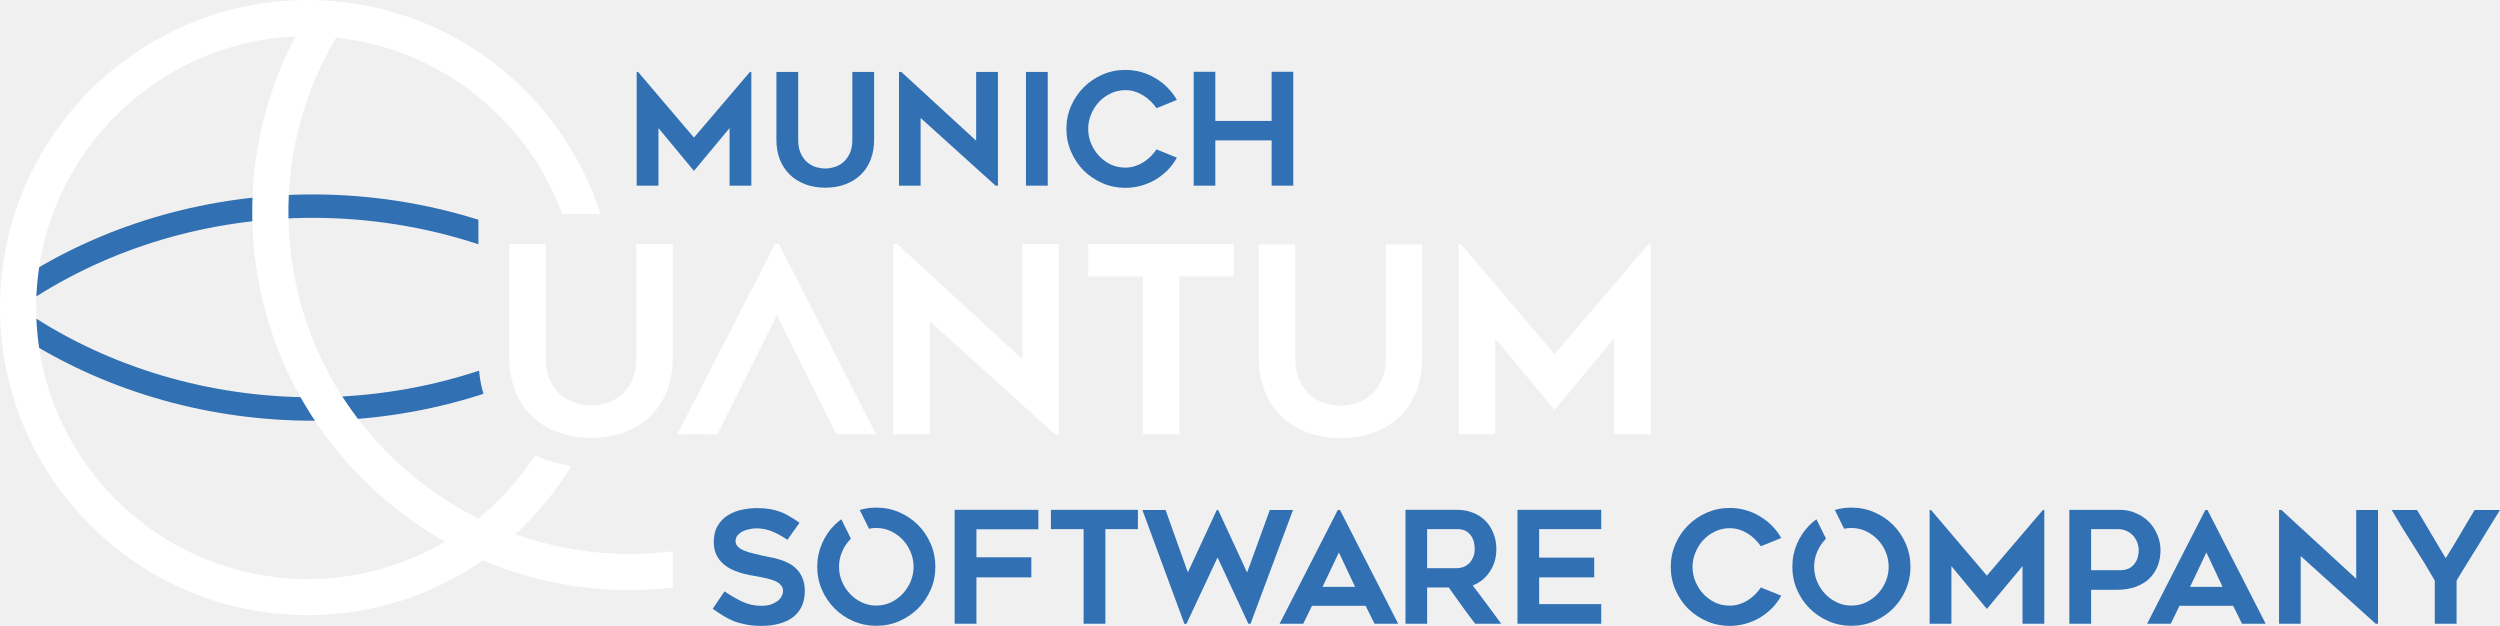
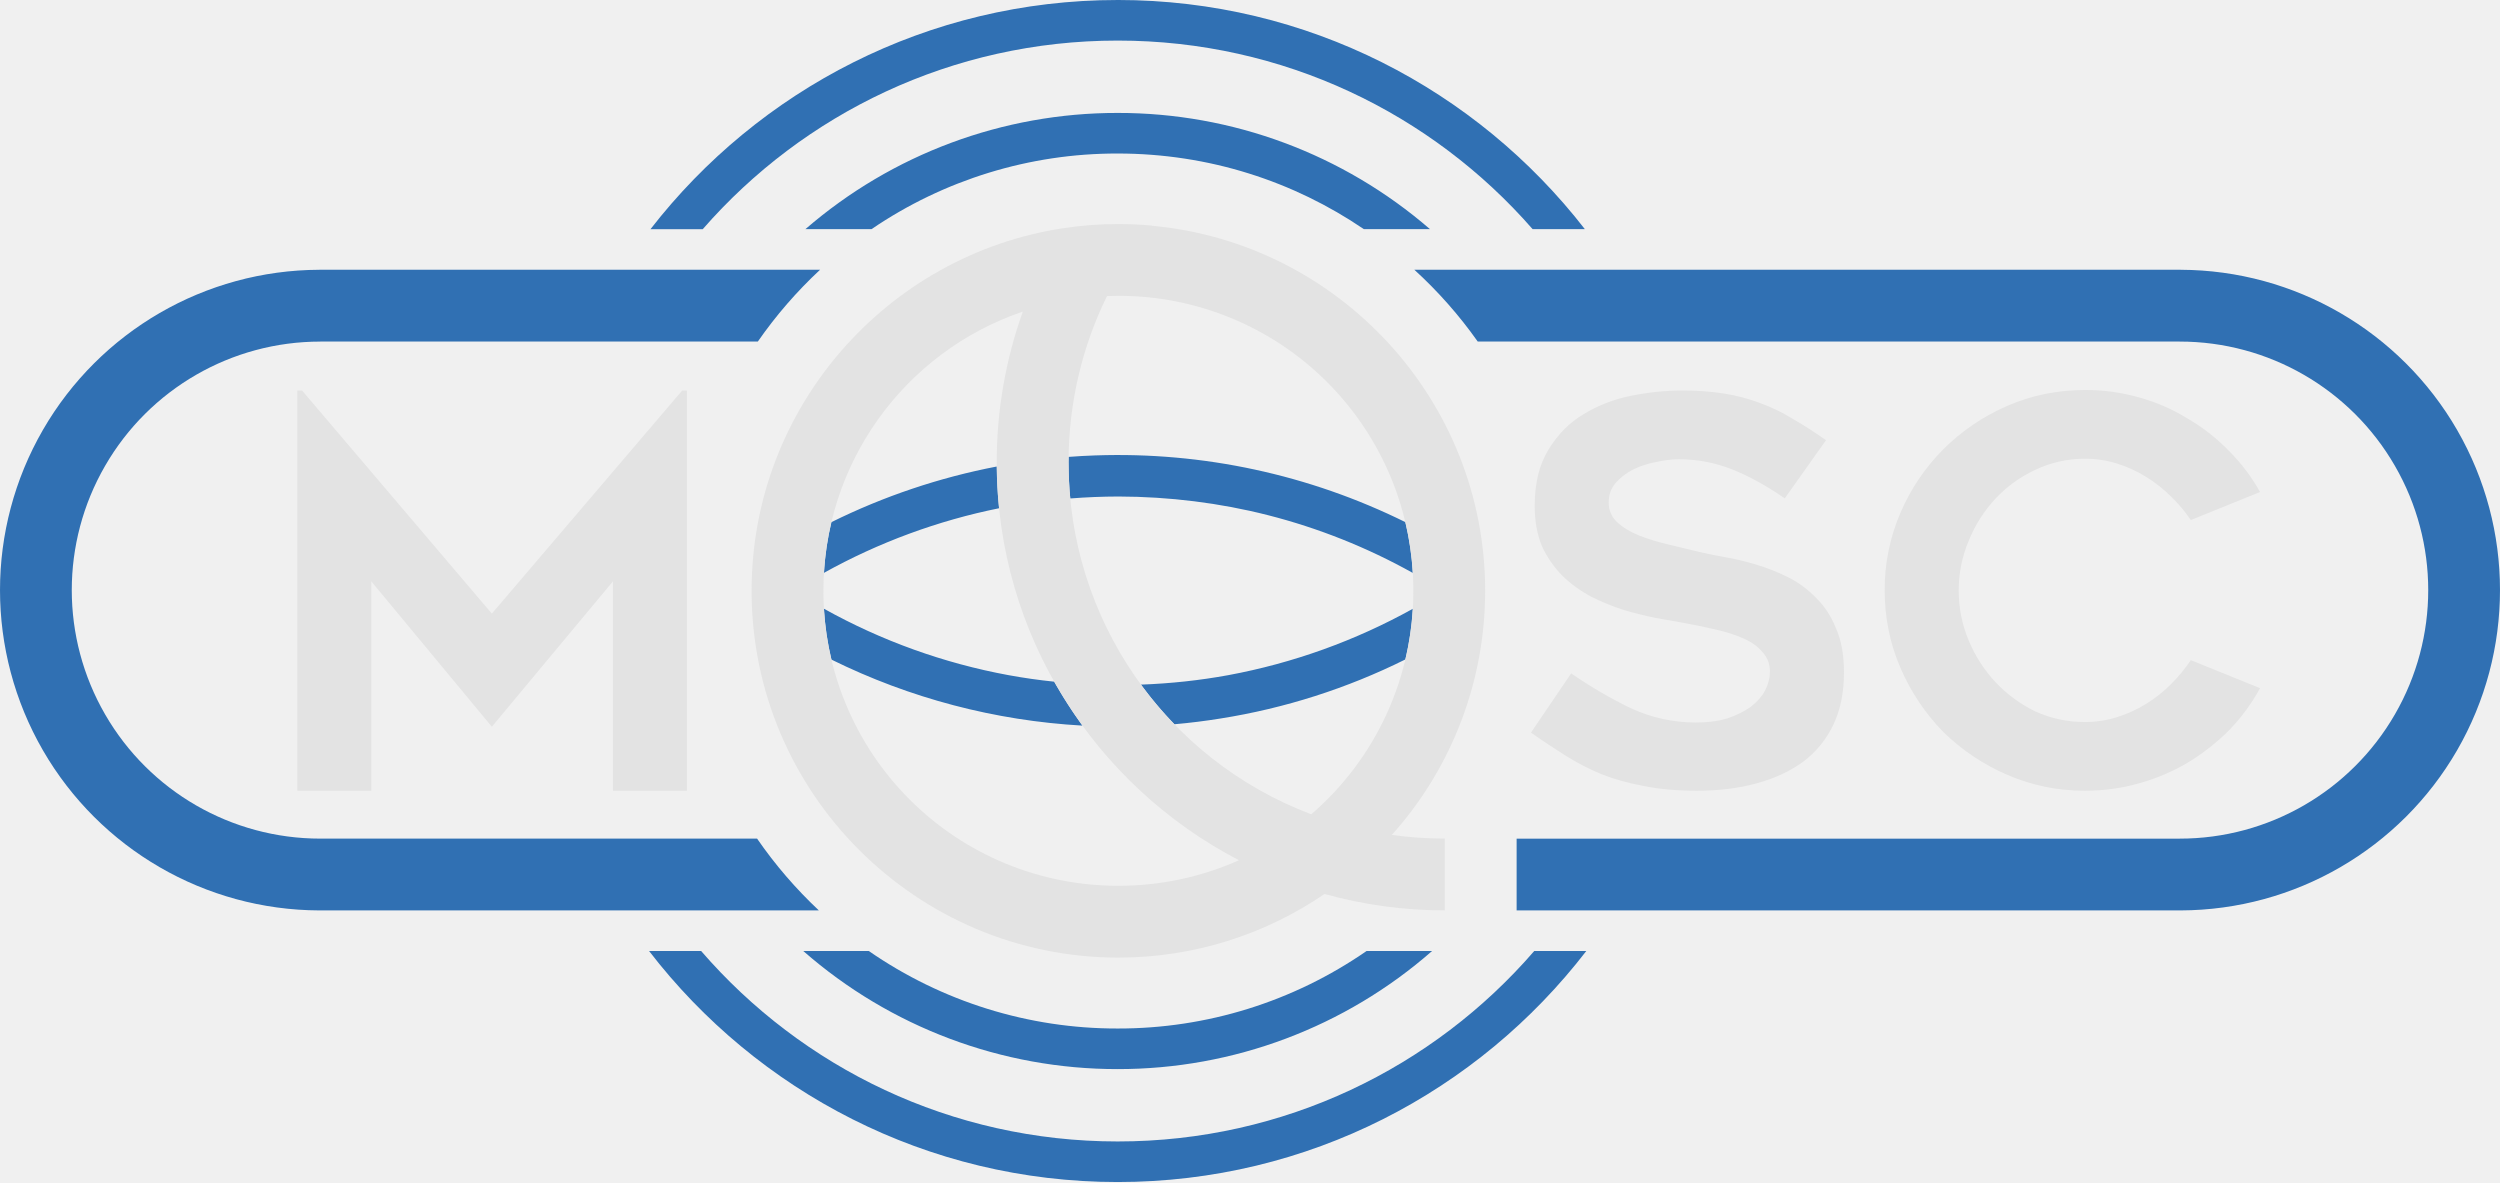
- <svg xmlns="http://www.w3.org/2000/svg" version="1.1" viewBox="0 0 690.98 172.99" xml:space="preserve">
-   <defs>
-     <clipPath id="b">
-       <path transform="translate(-690.12 -252.86)" d="M 0,821.859 H 1461.753 V 0 H 0 Z" />
-     </clipPath>
-     <clipPath id="a">
-       <path transform="translate(-690.12 -252.86)" d="M 0,821.859 H 1461.753 V 0 H 0 Z" />
-     </clipPath>
-   </defs>
-   <style type="text/css">
- .st0{fill:#3070b3;}
- .st1{fill:#FFF;}
- </style>
-   <g transform="translate(-11.864 -4.9993)">
-     <path class="st0" d="m144.09 65.729c-14.6-4.58-30.08-6.99-45.79-6.99-28.22 0-55.73 7.74-78.7 21.97v7.72c22.6-15 50.25-23.22 78.7-23.22 15.74 0 31.25 2.52 45.79 7.3z" />
-     <path class="st0" d="m144.27 107.45c-14.59 4.82-30.15 7.36-45.96 7.36-28.45 0-56.1-8.21-78.7-23.22v7.72c22.96 14.23 50.47 21.97 78.7 21.97 16.21 0 32.17-2.56 47.18-7.43-0.61-2.01-1.01-4.15-1.22-6.4z" />
-     <path class="st1" d="m175.23 126c-3.41 0-6.5-0.53-9.28-1.58s-5.16-2.54-7.12-4.46c-1.97-1.92-3.49-4.24-4.57-6.98-1.08-2.73-1.62-5.78-1.62-9.14v-31.37h10.07v31.32c0 2.63 0.43 4.81 1.3 6.54 0.86 1.72 1.93 3.09 3.2 4.09 1.27 1.01 2.64 1.7 4.1 2.08s2.77 0.58 3.92 0.58 2.46-0.19 3.92-0.58c1.46-0.38 2.83-1.08 4.1-2.08s2.34-2.37 3.2-4.09 1.3-3.9 1.3-6.54v-31.32h10.07v31.37c0 3.36-0.53 6.4-1.58 9.14-1.05 2.73-2.57 5.06-4.53 6.98-1.97 1.92-4.34 3.41-7.12 4.46-2.79 1.05-5.9 1.58-9.36 1.58z" />
-     <path class="st1" d="m382.37 126.07c-3.41 0-6.5-0.53-9.28-1.58s-5.16-2.54-7.12-4.46c-1.97-1.92-3.49-4.25-4.57-6.98s-1.62-5.78-1.62-9.14v-31.37h10.07v31.32c0 2.63 0.43 4.81 1.3 6.54 0.86 1.72 1.93 3.09 3.2 4.09 1.27 1.01 2.64 1.7 4.1 2.08s2.77 0.57 3.92 0.57 2.46-0.19 3.92-0.57 2.83-1.08 4.1-2.08c1.27-1.01 2.34-2.37 3.2-4.09s1.3-3.9 1.3-6.54v-31.32h10.07v31.37c0 3.36-0.53 6.4-1.58 9.14-1.06 2.73-2.57 5.06-4.53 6.98-1.97 1.92-4.34 3.41-7.12 4.46s-5.91 1.58-9.36 1.58z" />
-     <path class="st1" d="m199.02 125.1 27.08-52.71h1.04l26.85 52.64h-10.96l-16.43-32.92-16.48 32.96c0.01 0-11.1-0.1-11.1 0.03z" />
-     <path class="st1" d="m162.31 131.92c-0.88-0.33-1.72-0.7-2.53-1.1-13.39 20.57-36.57 34.22-62.9 34.22-41.37 0-75.02-33.66-75.02-75.02 0-41.36 33.66-75.02 75.02-75.02 32.27 0 59.82 20.5 70.38 49.15h10.58c-10.98-34.26-43.1-59.15-80.96-59.15-46.88 0-85.02 38.14-85.02 85.02 0 46.88 38.14 85.02 85.02 85.02 30.87 0 57.94-16.54 72.84-41.21-0.31-0.06-0.61-0.14-0.91-0.21-2.29-0.36-4.46-0.92-6.5-1.7z" />
-     <polygon class="st1" transform="translate(-50.666 -101.28)" points="310.52 173.75 309.44 173.75 309.44 226.31 319.51 226.31 319.51 195.04 354.08 226.31 355.2 226.31 355.2 173.75 345.13 173.75 345.13 205.55" />
-     <polygon class="st1" transform="translate(-50.666 -101.28)" points="378.43 226.31 388.5 226.31 388.5 182.67 403.54 182.67 403.54 173.75 363.32 173.75 363.32 182.67 378.43 182.67" />
-     <polygon class="st1" transform="translate(-50.666 -101.28)" points="465.71 226.31 475.78 226.31 475.78 199.79 492.19 219.58 508.66 199.79 508.66 226.31 518.74 226.31 518.74 173.82 518.09 173.82 492.19 204.18 466.36 173.82 465.71 173.82" />
-     <path class="st1" d="m197.82 157.37c-2.09 0.26-4.22 0.45-6.33 0.57-25.2 1.45-49.46-7.01-68.3-23.81s-30.02-39.93-31.46-65.14c-1.08-18.91 3.44-37.47 13.09-53.68l-8.59-5.12c-10.67 17.93-15.68 38.45-14.48 59.36 1.6 27.87 13.95 53.45 34.79 72.03 19.31 17.22 43.76 26.51 69.42 26.51 2.03 0 4.07-0.06 6.11-0.18 1.92-0.11 3.84-0.29 5.75-0.5z" />
-   </g>
-   <g transform="translate(-11.864 -4.9993)">
-     <path class="st0" transform="translate(-103.17 7.5072)" d="m806.01 138.45q-1.204 1.978-2.795 4.515-1.548 2.537-3.182 5.203-1.634 2.623-3.225 5.203-1.591 2.537-2.795 4.601v11.911h-6.02v-11.911q-2.795-4.902-5.934-9.761t-5.977-9.761h7.009q1.935 3.225 3.956 6.665t3.956 6.665q0.946-1.505 1.978-3.225t2.064-3.44q1.032-1.763 2.021-3.44 1.032-1.72 1.935-3.225z" />
-     <path class="st0" transform="translate(-103.17 7.5072)" d="m771.65 169.88-20.726-18.705v18.705h-5.977v-31.433h0.645l20.683 19.006v-19.006h6.02v31.433z" />
-     <path class="st0" transform="translate(-103.17 7.5072)" d="m708.48 169.88 16.082-31.433h0.602l16.082 31.433h-6.536l-2.451-4.945h-14.835l-2.408 4.945zm11.868-10.191h8.987l-4.472-9.503z" />
-     <path class="st0" transform="translate(-103.17 7.5072)" d="m701 138.41q2.322 0 4.343 0.903 2.064 0.86 3.569 2.365t2.365 3.569q0.903 2.021 0.903 4.343t-0.774 4.3-2.279 3.483q-1.505 1.462-3.827 2.322-2.279 0.817-5.289 0.817h-7.009v9.374h-6.02v-31.476zm0 16.684q1.333 0 2.322-0.43 0.989-0.473 1.591-1.247 0.645-0.774 0.946-1.763t0.301-2.064-0.387-2.107q-0.387-1.075-1.118-1.892t-1.806-1.333-2.494-0.516h-7.353v11.352z" />
-     <path class="st0" transform="translate(-103.17 7.5072)" d="m680.06 138.45v31.433h-6.02v-15.91l-9.847 11.825-9.804-11.825v15.91h-6.02v-31.433h0.387l15.437 18.146 15.48-18.146z" />
-     <path transform="matrix(.53832 0 0 -.538 538.61 155.29)" d="m0 0c-1.599 3.702-3.769 6.924-6.513 9.669-2.744 2.742-5.952 4.914-9.628 6.511-3.675 1.598-7.618 2.398-11.825 2.398-2.943 0-5.759-0.422-8.461-1.224l4.758-9.635c1.208 0.256 2.454 0.391 3.743 0.391 2.657 0 5.141-0.546 7.455-1.638 2.312-1.092 4.331-2.544 6.059-4.354 1.727-1.812 3.096-3.93 4.106-6.353 1.011-2.425 1.516-4.942 1.516-7.551 0-2.664-0.505-5.194-1.516-7.591-1.01-2.397-2.379-4.514-4.106-6.352-1.728-1.838-3.747-3.304-6.059-4.395-2.314-1.092-4.798-1.638-7.455-1.638-2.658 0-5.145 0.546-7.456 1.638-2.312 1.091-4.334 2.557-6.061 4.395-1.728 1.838-3.096 3.955-4.107 6.352-1.009 2.397-1.513 4.927-1.513 7.591 0 2.609 0.504 5.126 1.513 7.551 1.011 2.423 2.379 4.541 4.107 6.353 0.157 0.165 0.33 0.311 0.492 0.47l-4.941 10.007c-1.213-0.897-2.378-1.855-3.449-2.926-2.744-2.745-4.914-5.967-6.513-9.669-1.597-3.703-2.397-7.631-2.397-11.786 0-4.209 0.8-8.15 2.397-11.826 1.599-3.675 3.769-6.885 6.513-9.628 2.742-2.744 5.952-4.914 9.629-6.512 3.674-1.598 7.591-2.397 11.746-2.397 4.207 0 8.15 0.799 11.825 2.397 3.676 1.598 6.884 3.768 9.628 6.512 2.744 2.743 4.914 5.953 6.513 9.628 1.597 3.676 2.397 7.617 2.397 11.826 0 4.155-0.8 8.083-2.397 11.786" clip-path="url(#a)" fill="#3070b3" />
-     <path class="st0" transform="translate(-103.17 7.5072)" d="m607.35 162.14q-1.032 1.892-2.537 3.44-1.505 1.505-3.354 2.623-1.806 1.075-3.956 1.677-2.107 0.602-4.386 0.602-3.354 0-6.321-1.29t-5.203-3.483q-2.193-2.236-3.483-5.203t-1.29-6.321 1.29-6.321 3.483-5.16q2.236-2.236 5.203-3.526t6.321-1.29q2.279 0 4.386 0.602 2.15 0.602 3.956 1.72 1.849 1.075 3.354 2.623 1.505 1.505 2.537 3.354l-5.633 2.279q-0.688-1.032-1.634-1.935-0.903-0.903-2.021-1.591t-2.365-1.075-2.58-0.387q-2.15 0-4.042 0.903-1.849 0.86-3.225 2.322t-2.193 3.44q-0.817 1.935-0.817 4.042 0 2.15 0.817 4.085t2.193 3.397 3.225 2.365q1.892 0.86 4.042 0.86 1.333 0 2.58-0.387t2.365-1.075 2.021-1.591q0.946-0.946 1.634-1.978z" />
-   </g>
-   <g transform="translate(-11.864 -4.9993)">
-     <path class="st0" d="m287.04 56.314-20.726-18.705v18.705h-5.977v-31.433h0.645l20.683 19.006v-19.006h6.02v31.433z" />
-     <path class="st0" d="m239.96 56.873q-3.053 0-5.547-0.946t-4.257-2.666-2.752-4.171q-0.946-2.451-0.946-5.461v-18.748h6.02v18.748q0 2.365 0.774 3.913t1.892 2.451q1.161 0.903 2.451 1.247 1.333 0.344 2.365 0.344t2.322-0.344q1.333-0.344 2.451-1.247 1.161-0.903 1.935-2.451t0.774-3.913v-18.748h6.02v18.748q0 3.01-0.946 5.461t-2.709 4.171-4.257 2.666-5.59 0.946z" />
-     <path class="st0" d="m219.53 24.881v31.433h-6.02v-15.91l-9.847 11.825-9.804-11.825v15.91h-6.02v-31.433h0.387l15.437 18.146 15.48-18.146z" />
-     <path class="st0" d="m301.45 56.314h-6.02v-31.433h6.02z" />
-     <path class="st0" d="m369.31 24.838v31.476h-5.977v-12.513h-15.566v12.513h-5.977v-31.476h5.977v13.588h15.566v-13.588z" />
-     <path class="st0" d="m337.14 48.574q-1.032 1.892-2.537 3.44-1.505 1.505-3.354 2.623-1.806 1.075-3.956 1.677-2.107 0.602-4.386 0.602-3.354 0-6.321-1.29t-5.203-3.483q-2.193-2.236-3.483-5.203t-1.29-6.321 1.29-6.321 3.483-5.16q2.236-2.236 5.203-3.526t6.321-1.29q2.279 0 4.386 0.602 2.15 0.602 3.956 1.72 1.849 1.075 3.354 2.623 1.505 1.505 2.537 3.354l-5.633 2.279q-0.688-1.032-1.634-1.935-0.903-0.903-2.021-1.591t-2.365-1.075-2.58-0.387q-2.15 0-4.042 0.903-1.849 0.86-3.225 2.322t-2.193 3.44q-0.817 1.935-0.817 4.042 0 2.15 0.817 4.085t2.193 3.397 3.225 2.365q1.892 0.86 4.042 0.86 1.333 0 2.58-0.387t2.365-1.075 2.021-1.591q0.946-0.946 1.634-1.978z" />
-   </g>
-   <g transform="translate(-11.864 -4.9993)">
-     <path class="st0" transform="translate(-103.17 7.5072)" d="m540.44 143.74v7.869h15.222v5.461h-15.222v7.396h17.157v5.418h-23.134v-31.476h23.134v5.332z" />
-     <path class="st0" transform="translate(-103.17 7.5072)" d="m509.48 169.88h-5.977v-31.476h14.276q2.408 0 4.386 0.817 2.021 0.774 3.44 2.236 1.419 1.419 2.193 3.44 0.817 1.978 0.817 4.343 0 3.569-1.806 6.235-1.763 2.666-4.73 3.827 3.999 5.246 7.869 10.578h-7.181q-1.892-2.451-3.698-4.945t-3.612-5.074h-5.977zm0-15.351h8.299q0.817 0 1.677-0.301 0.903-0.344 1.591-0.989 0.688-0.688 1.118-1.677 0.473-0.989 0.473-2.322 0-0.688-0.172-1.634t-0.688-1.806-1.462-1.462-2.537-0.602h-8.299z" />
-     <path class="st0" transform="translate(-103.17 7.5072)" d="m468.71 169.88 16.082-31.433h0.602l16.082 31.433h-6.536l-2.451-4.945h-14.835l-2.408 4.945zm11.868-10.191h8.987l-4.472-9.503z" />
-     <path class="st0" transform="translate(-103.17 7.5072)" d="m472.41 138.45-11.739 31.433h-0.602l-8.514-18.318-8.6 18.361h-0.559l-11.61-31.476h6.407l6.149 17.243 7.998-17.243h0.387l7.998 17.286 6.278-17.286z" />
-     <path class="st0" transform="translate(-103.17 7.5072)" d="m429.54 143.74h-8.987v26.144h-6.02v-26.144h-9.03v-5.332h24.037z" />
-     <path class="st0" transform="translate(-103.17 7.5072)" d="m384.91 143.78v7.74h15.179v5.547h-15.179v12.814h-6.02v-31.476h23.134v5.375z" />
-     <path class="st0" transform="translate(-103.17 7.5072)" d="m312.02 165.75 3.268-4.816q2.365 1.634 4.859 2.838 2.537 1.161 5.289 1.161 1.462 0 2.58-0.344 1.118-0.387 1.892-0.946 0.774-0.602 1.161-1.333 0.387-0.774 0.387-1.505 0-0.946-0.602-1.591-0.559-0.688-1.548-1.118-0.946-0.43-2.279-0.731-1.29-0.301-2.709-0.559-0.946-0.172-2.193-0.387-1.247-0.258-2.58-0.645-1.333-0.43-2.623-1.075-1.29-0.688-2.322-1.677-1.032-1.032-1.677-2.408-0.602-1.419-0.602-3.311 0-2.752 1.118-4.558 1.118-1.849 2.838-2.881 1.763-1.075 3.87-1.505 2.15-0.43 4.128-0.43 1.978 0 3.526 0.258t2.881 0.774q1.333 0.473 2.58 1.247 1.29 0.731 2.752 1.763l-3.354 4.73q-2.236-1.548-4.3-2.365-2.064-0.817-4.343-0.817-0.774 0-1.763 0.215-0.989 0.172-1.892 0.602-0.86 0.43-1.462 1.118-0.559 0.645-0.559 1.591t0.688 1.591 1.763 1.075q1.075 0.43 2.365 0.731 1.29 0.301 2.494 0.602 0.903 0.215 2.107 0.43 1.247 0.215 2.537 0.602 1.333 0.387 2.623 1.032 1.29 0.645 2.279 1.677 1.032 0.989 1.634 2.494 0.645 1.462 0.645 3.569 0 2.451-0.86 4.257t-2.451 3.01q-1.591 1.161-3.784 1.763-2.193 0.602-4.859 0.602-2.451 0-4.343-0.387-1.849-0.344-3.397-0.946-1.548-0.645-2.924-1.505t-2.838-1.892z" />
-     <path transform="matrix(.53832 0 0 -.538 269.1 155.29)" d="m0 0c-1.599 3.702-3.769 6.924-6.513 9.669-2.744 2.742-5.952 4.914-9.628 6.511-3.675 1.598-7.618 2.398-11.825 2.398-2.943 0-5.759-0.422-8.461-1.224l4.758-9.635c1.208 0.256 2.454 0.391 3.743 0.391 2.657 0 5.141-0.546 7.455-1.638 2.312-1.092 4.331-2.544 6.059-4.354 1.727-1.812 3.096-3.93 4.106-6.353 1.011-2.425 1.516-4.942 1.516-7.551 0-2.664-0.505-5.194-1.516-7.591-1.01-2.397-2.379-4.514-4.106-6.352-1.728-1.838-3.747-3.304-6.059-4.395-2.314-1.092-4.798-1.638-7.455-1.638-2.658 0-5.145 0.546-7.456 1.638-2.312 1.091-4.334 2.557-6.061 4.395-1.728 1.838-3.096 3.955-4.107 6.352-1.009 2.397-1.513 4.927-1.513 7.591 0 2.609 0.504 5.126 1.513 7.551 1.011 2.423 2.379 4.541 4.107 6.353 0.157 0.165 0.33 0.311 0.492 0.47l-4.941 10.007c-1.213-0.897-2.378-1.855-3.449-2.926-2.744-2.745-4.914-5.967-6.513-9.669-1.597-3.703-2.397-7.631-2.397-11.786 0-4.209 0.8-8.15 2.397-11.826 1.599-3.675 3.769-6.885 6.513-9.628 2.742-2.744 5.952-4.914 9.629-6.512 3.674-1.598 7.591-2.397 11.746-2.397 4.207 0 8.15 0.799 11.825 2.397 3.676 1.598 6.884 3.768 9.628 6.512 2.744 2.743 4.914 5.953 6.513 9.628 1.597 3.676 2.397 7.617 2.397 11.826 0 4.155-0.8 8.083-2.397 11.786" clip-path="url(#b)" fill="#3070b3" />
-   </g>
+ <svg xmlns="http://www.w3.org/2000/svg" width="605.268" height="286.179" viewBox="0 0 160.144 75.718">
+   <path d="M-191.33 464.148a30.5 30.5 0 0 0 20.14 7.565 30.5 30.5 0 0 0 20.14-7.565h-4.197a27.9 27.9 0 0 1-15.943 4.965 27.9 27.9 0 0 1-15.943-4.965z" style="baseline-shift:baseline;display:inline;overflow:visible;vector-effect:none;fill:#3070b3;fill-opacity:1;stroke-width:1.6;stroke-miterlimit:10;paint-order:markers fill stroke;stop-color:#000" transform="translate(242.786 -403.229)" />
+   <path d="M-201.208 464.148c6.924 8.997 17.8 14.799 30.018 14.799s23.093-5.802 30.018-14.799h-3.334c-6.463 7.474-16.017 12.2-26.684 12.2s-20.22-4.726-26.683-12.2zM-152.285 442.227a39 39 0 0 1-11.804 4.248c-1.842.339-3.724.54-5.61.609a24 24 0 0 0 2.14 2.539q1.488-.13 2.961-.369a41 41 0 0 0 11.836-3.783q.375-1.577.477-3.244M-190.006 442.223c.066 1.114.228 2.203.479 3.257a41.6 41.6 0 0 0 16.081 4.23q-.985-1.351-1.81-2.814a38 38 0 0 1-2.929-.419 38.7 38.7 0 0 1-11.82-4.254M-178.937 433.113a41.6 41.6 0 0 0-10.592 3.564 19 19 0 0 0-.477 3.247 39 39 0 0 1 11.217-4.138q-.135-1.32-.148-2.673M-172.596 432.4q-.87.03-1.739.096l-.003.348q0 1.172.11 2.315a41 41 0 0 1 3.081-.125c3.252.006 6.514.413 9.57 1.192a38.6 38.6 0 0 1 9.291 3.703 19 19 0 0 0-.477-3.254 41.5 41.5 0 0 0-19.832-4.274zM-152.186 420.508a28.4 28.4 0 0 1 4.06 4.6h44.965v.001a15.91 15.91 0 0 1 13.787 7.961 15.91 15.91 0 0 1 0 15.92 15.91 15.91 0 0 1-13.787 7.96h-42.474v4.598h42.542A20.53 20.53 0 0 0-85.39 451.29a20.53 20.53 0 0 0 0-20.52 20.53 20.53 0 0 0-17.703-10.26v-.001zM-222.334 420.508v.002a20.53 20.53 0 0 0-17.704 10.26 20.53 20.53 0 0 0 0 20.52 20.53 20.53 0 0 0 17.703 10.258h32.003a28.5 28.5 0 0 1-3.957-4.599h-27.978a15.91 15.91 0 0 1-13.787-7.959 15.91 15.91 0 0 1 0-15.92 15.91 15.91 0 0 1 13.787-7.96v-.003h28.027a28.4 28.4 0 0 1 3.988-4.6h-32.015zM-171.19 410.463a30.5 30.5 0 0 0-20.004 7.445h4.234a27.9 27.9 0 0 1 15.77-4.845c5.85 0 11.28 1.787 15.77 4.845h4.235a30.5 30.5 0 0 0-20.005-7.445" style="baseline-shift:baseline;display:inline;overflow:visible;vector-effect:none;fill:#3070b3;fill-opacity:1;stroke-width:1.6;stroke-miterlimit:10;paint-order:markers fill stroke;stop-color:#000" transform="translate(242.786 -403.229)" />
+   <path d="M-171.19 403.229c-12.165 0-22.998 5.75-29.927 14.68h3.347c6.46-7.406 15.97-12.081 26.58-12.081s20.12 4.675 26.58 12.08h3.346c-6.928-8.929-17.761-14.68-29.926-14.68" style="baseline-shift:baseline;display:inline;overflow:visible;vector-effect:none;fill:#3070b3;fill-opacity:1;stroke-width:1.6;stroke-miterlimit:10;paint-order:markers fill stroke;stop-color:#000" transform="translate(242.786 -403.229)" />
+   <path d="M-171.146 417.58q-1.814.002-3.555.27c-11.27 1.72-19.94 11.485-19.94 23.225 0 12.948 10.547 23.496 23.495 23.496 4.891 0 9.44-1.505 13.206-4.076a28.6 28.6 0 0 0 7.704 1.05v-4.599q-1.728-.001-3.392-.235a23.4 23.4 0 0 0 5.977-15.636c0-12.223-9.4-22.293-21.344-23.385l.008-.01a24 24 0 0 0-2.158-.1zm0 4.6a18.86 18.86 0 0 1 18.895 18.895 18.84 18.84 0 0 1-6.54 14.316 24.07 24.07 0 0 1-15.546-22.547c0-3.826.885-7.44 2.464-10.65q.362-.014.727-.014m-6.12 1.008a28.6 28.6 0 0 0-1.672 9.656c0 11.075 6.306 20.705 15.516 25.49a18.9 18.9 0 0 1-7.724 1.635 18.86 18.86 0 0 1-18.894-18.894 18.86 18.86 0 0 1 12.773-17.887m68.045 5.023q-2.641 0-4.978 1.016a13.2 13.2 0 0 0-4.098 2.777 13 13 0 0 0-2.744 4.063 12.35 12.35 0 0 0-1.016 4.979q0 2.641 1.016 4.978a13.5 13.5 0 0 0 2.744 4.098 13.5 13.5 0 0 0 4.098 2.743 12.35 12.35 0 0 0 4.978 1.016q1.794 0 3.454-.474a12.8 12.8 0 0 0 3.116-1.32 14 14 0 0 0 2.642-2.066 12.4 12.4 0 0 0 1.998-2.71l-4.436-1.795a10.2 10.2 0 0 1-1.288 1.558 8.7 8.7 0 0 1-1.591 1.253 8.2 8.2 0 0 1-1.863.847 6.8 6.8 0 0 1-2.032.305 7.6 7.6 0 0 1-3.184-.677 8.7 8.7 0 0 1-2.54-1.863 8.9 8.9 0 0 1-1.727-2.676 8.2 8.2 0 0 1-.643-3.217q0-1.659.643-3.183a8.8 8.8 0 0 1 1.728-2.71 8.2 8.2 0 0 1 2.54-1.829 7.3 7.3 0 0 1 3.183-.71q1.05-.001 2.032.304a8.2 8.2 0 0 1 1.863.847 8.7 8.7 0 0 1 1.591 1.253q.745.711 1.288 1.524l4.436-1.795a12 12 0 0 0-1.998-2.642 12.3 12.3 0 0 0-2.642-2.066 12 12 0 0 0-3.116-1.355 12.5 12.5 0 0 0-3.454-.473m-114.52.033v25.637h4.742V440.47l7.721 9.313 7.756-9.313v13.411h4.741v-25.637h-.305l-12.192 14.292-12.157-14.292zm88.68 0q-1.56 0-3.251.34a9.4 9.4 0 0 0-3.048 1.184q-1.355.812-2.236 2.27-.88 1.42-.88 3.59 0 1.49.474 2.607a6.7 6.7 0 0 0 1.32 1.897q.814.78 1.83 1.32 1.015.508 2.065.847 1.05.305 2.033.508.981.17 1.727.305 1.118.203 2.133.44 1.05.237 1.795.576.78.34 1.22.88.473.51.473 1.254 0 .575-.304 1.185-.305.575-.915 1.05-.61.44-1.49.745-.88.27-2.032.27a9.9 9.9 0 0 1-4.165-.914 28.6 28.6 0 0 1-3.828-2.235l-2.573 3.793a48 48 0 0 0 2.235 1.49q1.083.678 2.303 1.186 1.219.474 2.675.744 1.491.306 3.42.305 2.1 0 3.828-.474t2.98-1.388a6.36 6.36 0 0 0 1.93-2.371q.678-1.422.678-3.353 0-1.66-.508-2.81-.474-1.185-1.287-1.965a6.5 6.5 0 0 0-1.795-1.32 12.3 12.3 0 0 0-2.066-.813 17 17 0 0 0-1.998-.475 30 30 0 0 1-1.66-.338 129 129 0 0 0-1.964-.475 13 13 0 0 1-1.863-.575q-.846-.339-1.388-.847a1.65 1.65 0 0 1-.542-1.253q0-.745.44-1.253.474-.542 1.152-.88.71-.339 1.49-.475a6.6 6.6 0 0 1 1.388-.169q1.795 0 3.42.643 1.627.644 3.388 1.863l2.641-3.725a26 26 0 0 0-2.167-1.389 10.5 10.5 0 0 0-2.032-.982q-1.05-.405-2.27-.61a17 17 0 0 0-2.777-.203" style="baseline-shift:baseline;display:inline;overflow:visible;vector-effect:none;fill:#e3e3e3;fill-opacity:1;stroke-width:1.6;stroke-miterlimit:10;paint-order:markers fill stroke;stop-color:#000" transform="translate(242.786 -403.229)" />
</svg>
